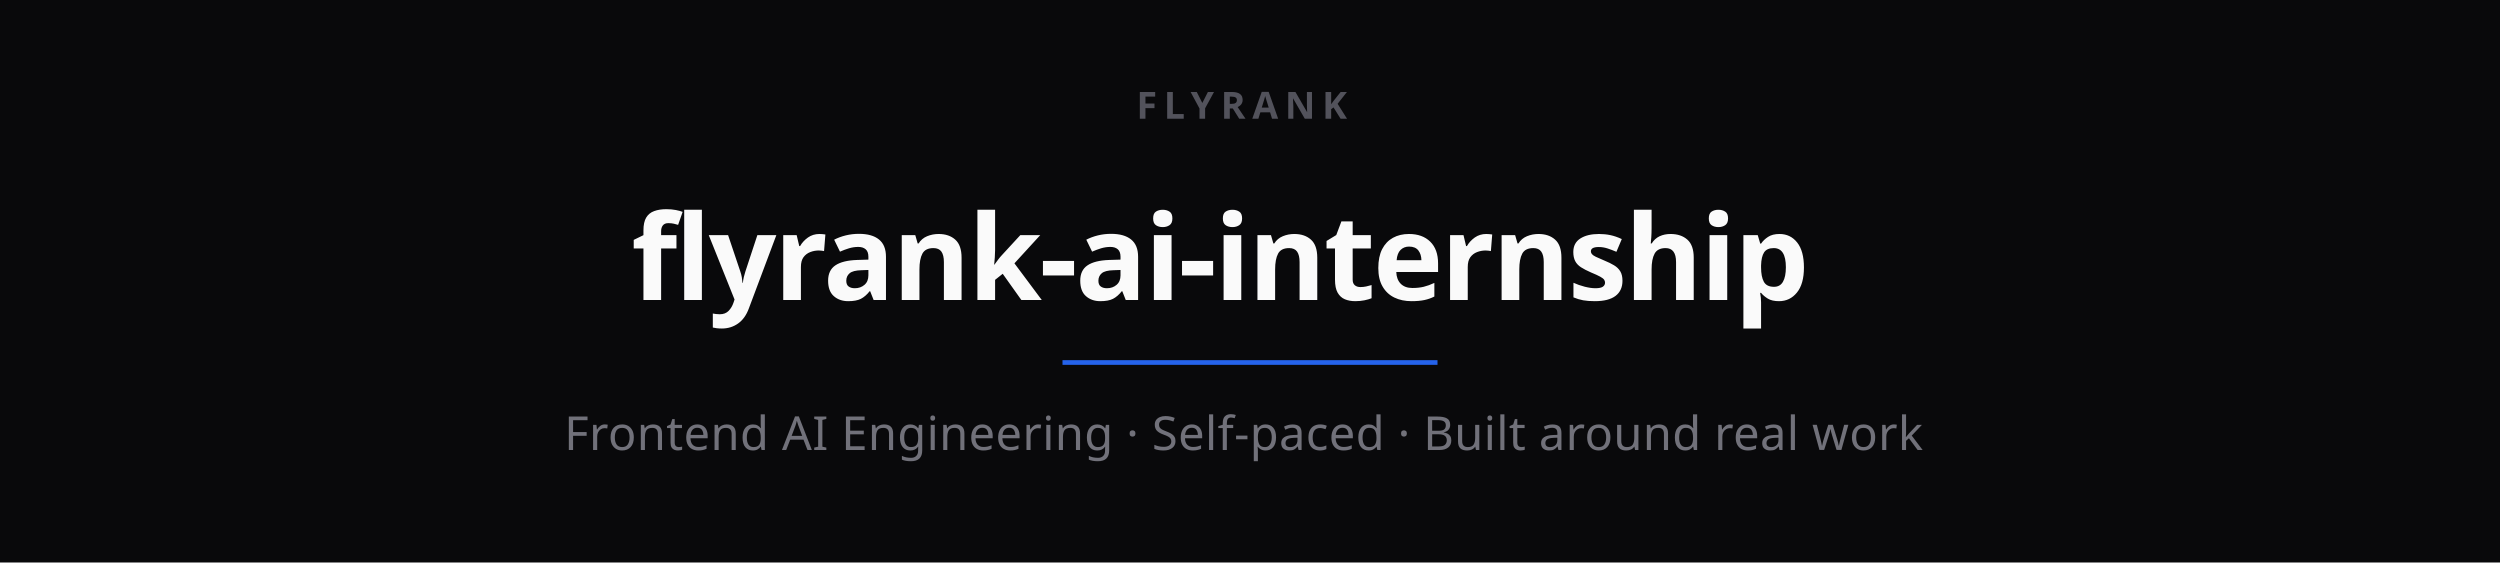
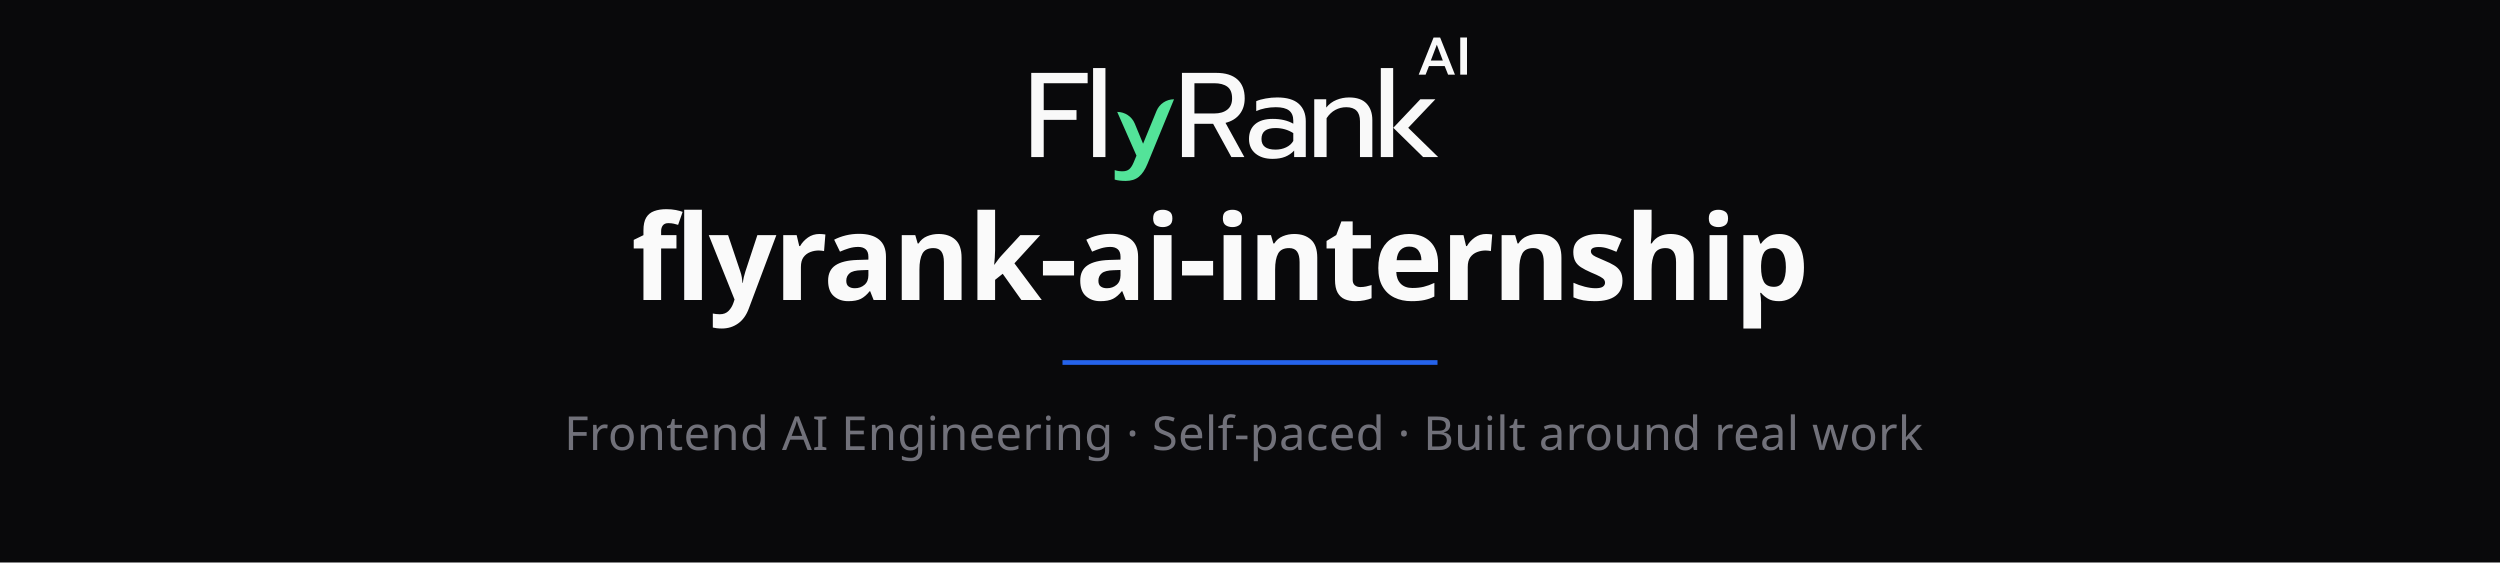
<svg xmlns="http://www.w3.org/2000/svg" viewBox="0 0 800 180" width="800" height="180">
  <defs>
    <style>
      text { font-family: 'Segoe UI', system-ui, -apple-system, sans-serif; }
    </style>
  </defs>
  <rect width="800" height="180" fill="#09090b" />
-   <text x="400" y="38" text-anchor="middle" fill="#52525b" font-size="12" font-weight="600" letter-spacing="0.18em">
-     FLYRANK
-     <animate attributeName="opacity" values="0;0.6" dur="0.5s" fill="freeze" />
-   </text>
+   <g transform="translate(330, 12) scale(0.145)" fill="#F9F9F9">
+     <path d="M0 78.086H124.447V100.939H27.53V160.22H99.877V181.748H27.53V263.882H0V78.086Z" />
+     <path d="M136.462 67.441H163.723V263.868H136.462V67.441Z" />
+     <path d="M184.169 292.595C188.845 294.367 194.598 295.26 201.441 295.26C207.732 295.26 212.691 293.711 216.29 290.614C219.889 287.517 223.134 282.508 226.01 275.602L232.216 260.715L189.695 164.225C206.67 164.225 221.958 174.34 228.362 189.826L246.796 234.402L276.509 161.95C282.856 146.464 298.131 136.321 315.091 136.321L256.785 278.267C251.387 291.563 244.954 301.259 237.487 307.37C230.02 313.481 220.343 316.537 208.469 316.537C198.749 316.537 190.659 315.56 184.169 313.607V292.595Z" fill="#53E399" />
+     <path d="M332.576 78.086H408.437C428.585 78.086 444.072 82.871 454.869 92.442C465.665 102.013 471.064 116.007 471.064 134.437C471.064 148.082 467.38 159.648 459.998 169.122C452.616 178.609 442.187 185.027 428.684 188.389L470.256 263.882H441.635L401.409 190.524H360.106V263.882H332.576V78.086ZM403.832 167.657C415.89 167.657 425.468 164.866 432.581 159.286C439.694 153.705 443.25 145.417 443.25 134.437C443.25 122.383 439.779 113.789 432.864 108.654C425.935 103.52 416.258 100.939 403.846 100.939H360.12V167.657H403.846H403.832Z" />
+     <path d="M494.74 256.041C485.29 248.158 480.571 237.485 480.571 224.008C480.571 209.833 485.119 198.894 494.202 191.179C503.284 183.478 516.206 179.613 532.94 179.613C550.75 179.613 565.869 183.157 578.295 190.244V183.603C578.295 173.502 575.192 166.024 568.986 161.141C562.78 156.272 553.018 153.83 539.699 153.83C531.778 153.83 524.084 154.583 516.617 156.09C509.15 157.597 502.448 159.676 496.511 162.341V140.548C501.91 138.065 508.924 136.069 517.567 134.563C526.21 133.056 534.569 132.302 542.674 132.302C564.084 132.302 579.967 136.948 590.325 146.254C600.668 155.56 605.854 168.452 605.854 184.929V263.868H580.208V249.512C574.625 255.539 568.008 260.101 560.371 263.198C552.72 266.296 543.411 267.844 532.43 267.844C516.773 267.844 504.219 263.896 494.769 256.013L494.74 256.041ZM562.624 242.354C569.638 238.992 574.866 234.29 578.281 228.263V210.991C566.577 203.554 553.542 199.829 539.146 199.829C528.703 199.829 520.925 201.824 515.796 205.815C510.666 209.805 508.102 215.874 508.102 224.022C508.102 239.62 518.445 247.419 539.146 247.419C547.789 247.419 555.611 245.731 562.638 242.368L562.624 242.354Z" />
+     <path d="M624.514 136.293H650.968V154.639C657.089 147.022 664.599 141.399 673.511 137.758C682.423 134.13 691.732 132.302 701.452 132.302C718.724 132.302 731.59 136.823 740.049 145.864C748.508 154.904 752.744 167.042 752.744 182.278V263.882H725.483V184.943C725.483 164.21 715.409 153.844 695.246 153.844C686.603 153.844 678.555 155.839 671.088 159.829C663.621 163.82 657.188 169.889 651.79 178.036V263.896H624.529V136.307L624.514 136.293Z" />
+     <path d="M771.433 67.441H798.694V263.868H771.433V67.441ZM798.964 199.285L858.629 136.293H891.828L831.907 199.285L898.048 263.882H864.85L798.978 199.285H798.964Z" />
+     <path d="M887.906 0H902.33L935.047 81.97H919.92L912.415 63.09H877.703L870.315 81.97H855.071L887.906 0ZM908.31 50.777L895.059 15.948L881.808 50.777H908.31Z" />
+     <path d="M946.741 0H961.634V81.97H946.741V0Z" />
+     <animateTransform attributeName="transform" type="translate" from="330,22" to="330,12" dur="0.5s" fill="freeze" />
+     <animate attributeName="opacity" values="0;1" dur="0.5s" fill="freeze" />
+   </g>
  <text x="400" y="96" text-anchor="middle" fill="#fafafa" font-size="38" font-weight="700" letter-spacing="-0.02em">
    flyrank-ai-internship
-     <animate attributeName="opacity" values="0;1" dur="0.6s" begin="0.15s" fill="freeze" />
-     <animate attributeName="y" values="106;96" dur="0.6s" begin="0.15s" fill="freeze" />
+     <animate attributeName="opacity" values="0;1" dur="0.6s" begin="0.2s" fill="freeze" />
+     <animate attributeName="y" values="106;96" dur="0.6s" begin="0.2s" fill="freeze" />
  </text>
  <line x1="340" y1="116" x2="460" y2="116" stroke="#2563eb" stroke-width="1.5">
-     <animate attributeName="x1" values="400;340" dur="0.5s" begin="0.4s" fill="freeze" />
-     <animate attributeName="x2" values="400;460" dur="0.5s" begin="0.4s" fill="freeze" />
-     <animate attributeName="opacity" values="0;1" dur="0.5s" begin="0.4s" fill="freeze" />
+     <animate attributeName="x1" values="400;340" dur="0.5s" begin="0.45s" fill="freeze" />
+     <animate attributeName="x2" values="400;460" dur="0.5s" begin="0.45s" fill="freeze" />
+     <animate attributeName="opacity" values="0;1" dur="0.5s" begin="0.45s" fill="freeze" />
  </line>
  <text x="400" y="144" text-anchor="middle" fill="#71717a" font-size="15" font-weight="400" letter-spacing="0.01em">
    Frontend AI Engineering · Self-paced · Built around real work
-     <animate attributeName="opacity" values="0;0.8" dur="0.8s" begin="0.6s" fill="freeze" />
+     <animate attributeName="opacity" values="0;0.8" dur="0.8s" begin="0.65s" fill="freeze" />
  </text>
</svg>
